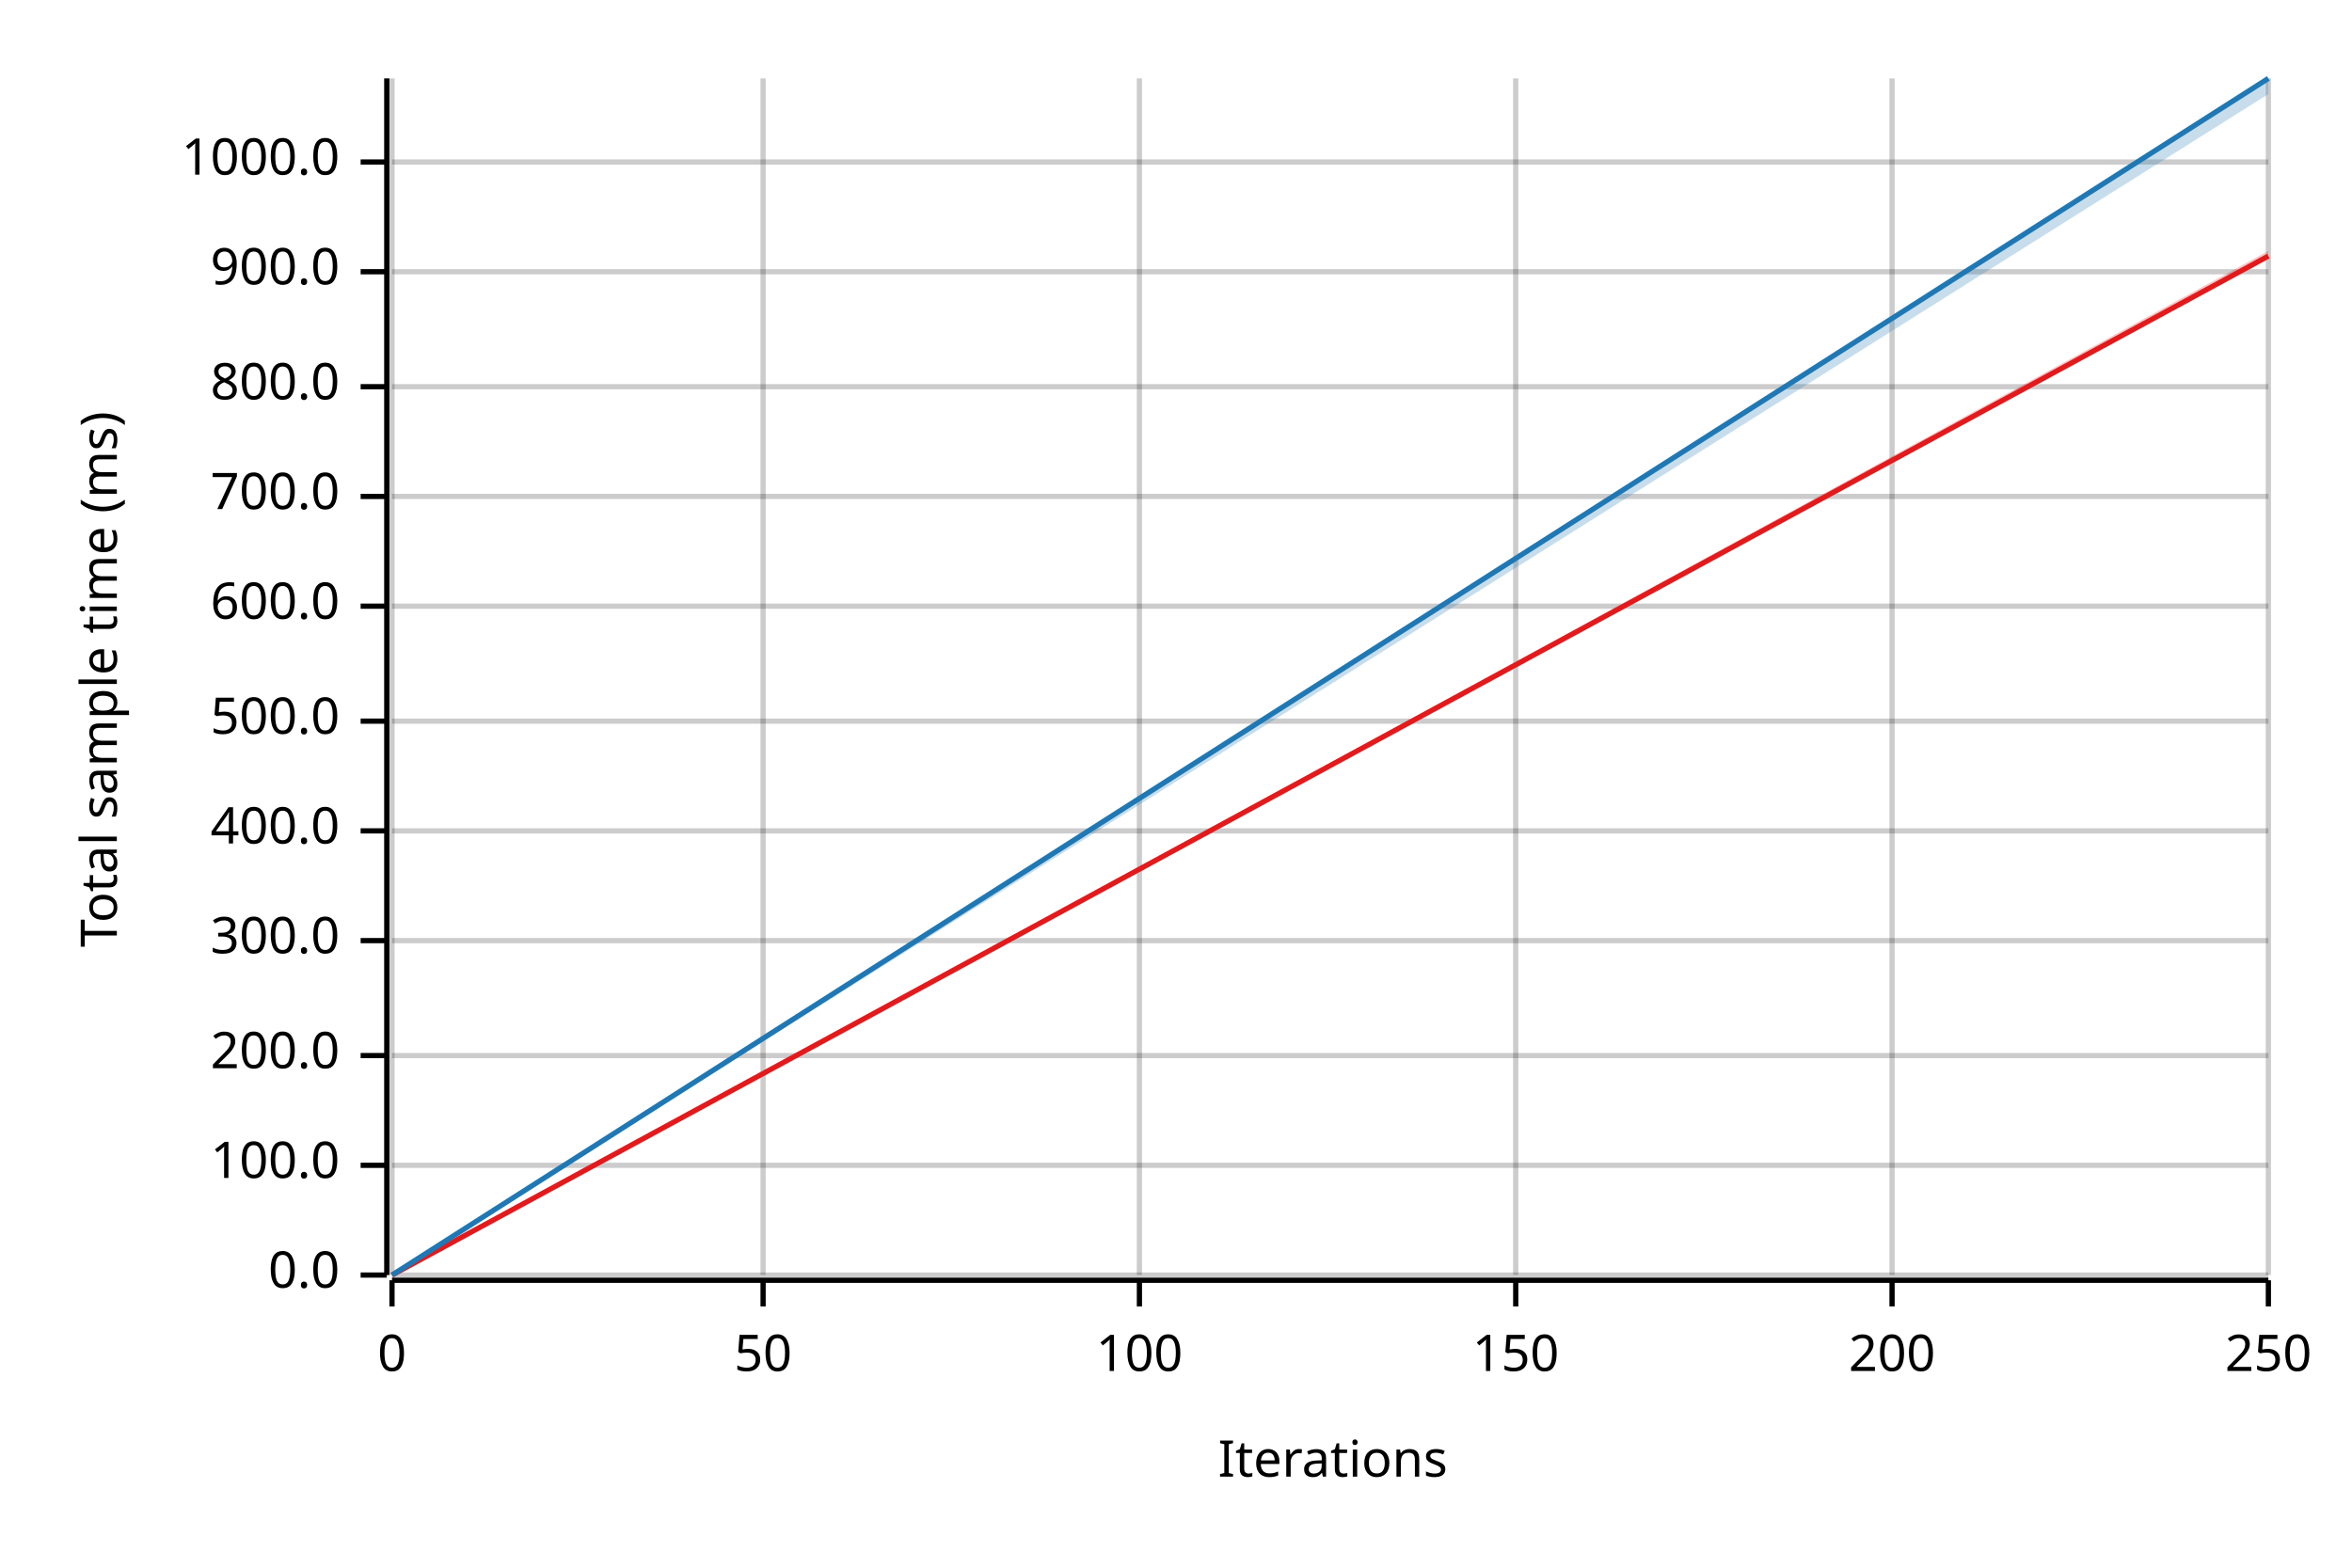
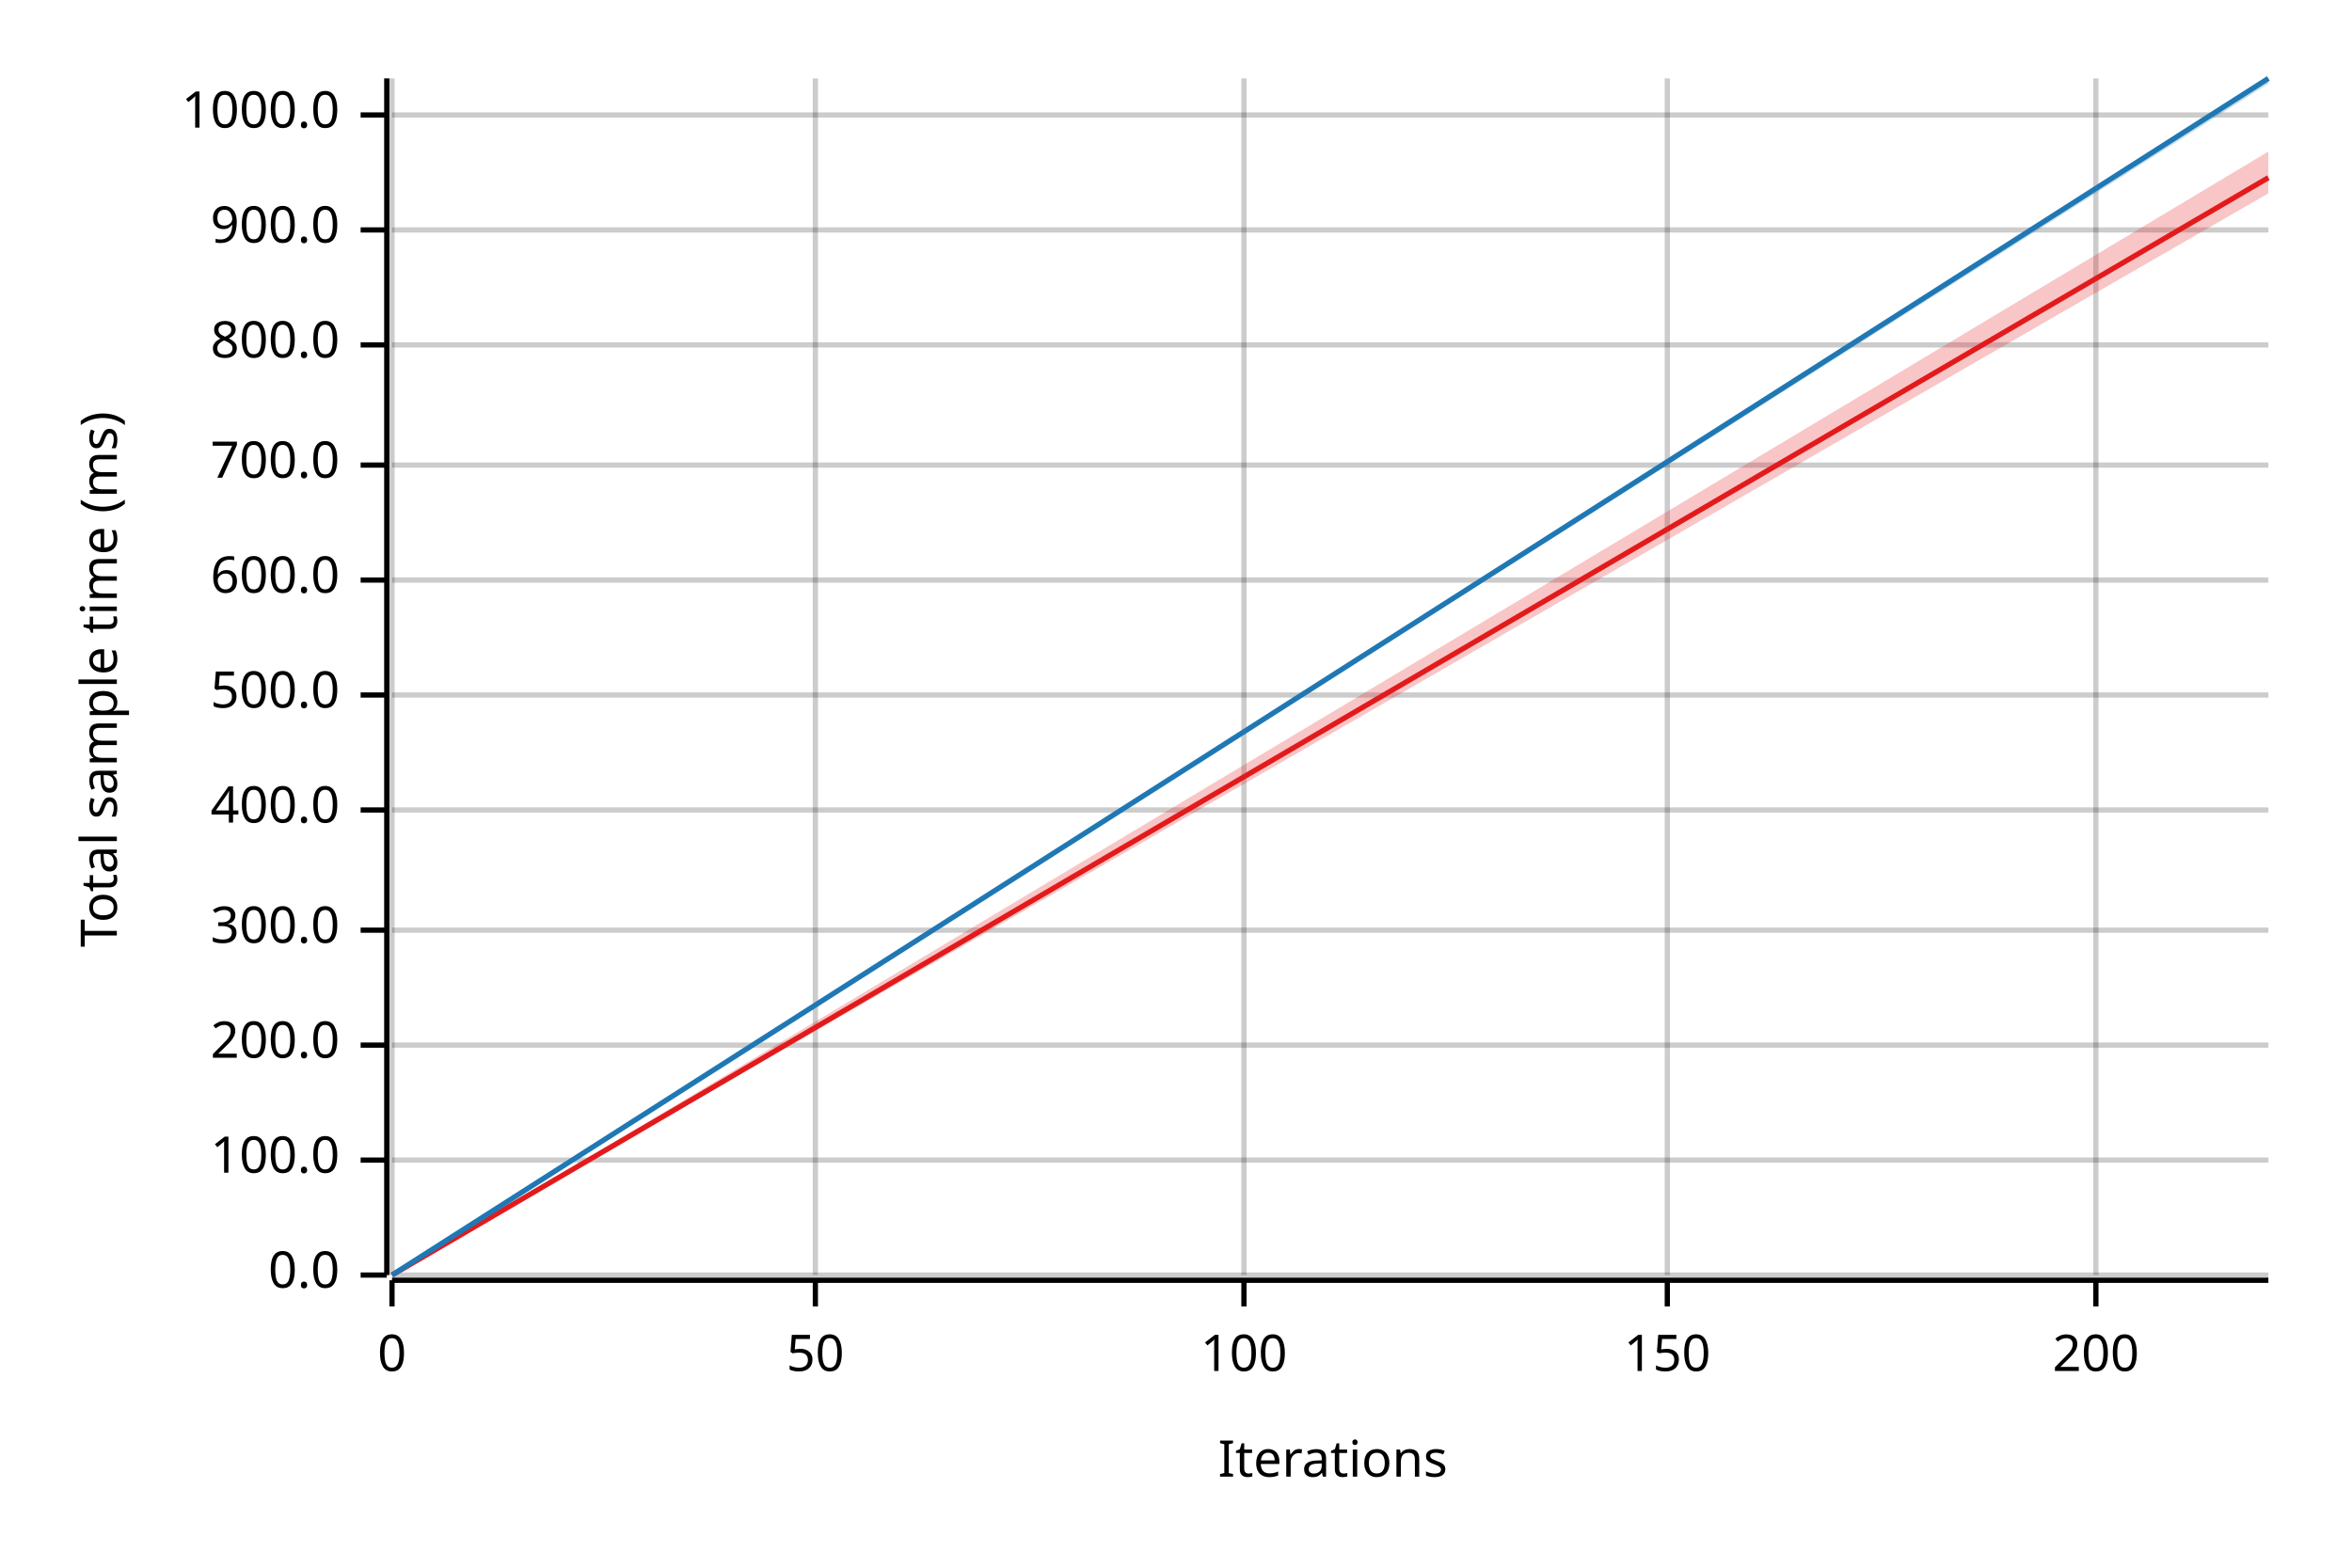
<svg xmlns="http://www.w3.org/2000/svg" width="450" height="300" viewBox="0 0 450 300">
  <text x="15" y="130" dy="0.76em" text-anchor="middle" font-family="sans-serif" font-size="9.677" opacity="1" fill="#000000" transform="rotate(270, 15, 130)">
Total sample time (ms)
</text>
  <text x="255" y="285" dy="-0.5ex" text-anchor="middle" font-family="sans-serif" font-size="9.677" opacity="1" fill="#000000">
Iterations
</text>
  <line opacity="0.2" stroke="#000000" stroke-width="1" x1="75" y1="244" x2="75" y2="15" />
-   <line opacity="0.2" stroke="#000000" stroke-width="1" x1="146" y1="244" x2="146" y2="15" />
-   <line opacity="0.2" stroke="#000000" stroke-width="1" x1="218" y1="244" x2="218" y2="15" />
-   <line opacity="0.2" stroke="#000000" stroke-width="1" x1="290" y1="244" x2="290" y2="15" />
-   <line opacity="0.2" stroke="#000000" stroke-width="1" x1="362" y1="244" x2="362" y2="15" />
-   <line opacity="0.2" stroke="#000000" stroke-width="1" x1="434" y1="244" x2="434" y2="15" />
+   <line opacity="0.2" stroke="#000000" stroke-width="1" x1="156" y1="244" x2="156" y2="15" />
+   <line opacity="0.2" stroke="#000000" stroke-width="1" x1="238" y1="244" x2="238" y2="15" />
+   <line opacity="0.2" stroke="#000000" stroke-width="1" x1="319" y1="244" x2="319" y2="15" />
+   <line opacity="0.2" stroke="#000000" stroke-width="1" x1="401" y1="244" x2="401" y2="15" />
  <line opacity="0.2" stroke="#000000" stroke-width="1" x1="75" y1="244" x2="434" y2="244" />
-   <line opacity="0.2" stroke="#000000" stroke-width="1" x1="75" y1="223" x2="434" y2="223" />
-   <line opacity="0.2" stroke="#000000" stroke-width="1" x1="75" y1="202" x2="434" y2="202" />
-   <line opacity="0.2" stroke="#000000" stroke-width="1" x1="75" y1="180" x2="434" y2="180" />
-   <line opacity="0.2" stroke="#000000" stroke-width="1" x1="75" y1="159" x2="434" y2="159" />
-   <line opacity="0.2" stroke="#000000" stroke-width="1" x1="75" y1="138" x2="434" y2="138" />
-   <line opacity="0.2" stroke="#000000" stroke-width="1" x1="75" y1="116" x2="434" y2="116" />
-   <line opacity="0.2" stroke="#000000" stroke-width="1" x1="75" y1="95" x2="434" y2="95" />
-   <line opacity="0.2" stroke="#000000" stroke-width="1" x1="75" y1="74" x2="434" y2="74" />
-   <line opacity="0.2" stroke="#000000" stroke-width="1" x1="75" y1="52" x2="434" y2="52" />
-   <line opacity="0.2" stroke="#000000" stroke-width="1" x1="75" y1="31" x2="434" y2="31" />
+   <line opacity="0.2" stroke="#000000" stroke-width="1" x1="75" y1="222" x2="434" y2="222" />
+   <line opacity="0.2" stroke="#000000" stroke-width="1" x1="75" y1="200" x2="434" y2="200" />
+   <line opacity="0.2" stroke="#000000" stroke-width="1" x1="75" y1="178" x2="434" y2="178" />
+   <line opacity="0.2" stroke="#000000" stroke-width="1" x1="75" y1="155" x2="434" y2="155" />
+   <line opacity="0.2" stroke="#000000" stroke-width="1" x1="75" y1="133" x2="434" y2="133" />
+   <line opacity="0.2" stroke="#000000" stroke-width="1" x1="75" y1="111" x2="434" y2="111" />
+   <line opacity="0.2" stroke="#000000" stroke-width="1" x1="75" y1="89" x2="434" y2="89" />
+   <line opacity="0.2" stroke="#000000" stroke-width="1" x1="75" y1="66" x2="434" y2="66" />
+   <line opacity="0.2" stroke="#000000" stroke-width="1" x1="75" y1="44" x2="434" y2="44" />
+   <line opacity="0.2" stroke="#000000" stroke-width="1" x1="75" y1="22" x2="434" y2="22" />
  <polyline fill="none" opacity="1" stroke="#000000" stroke-width="1" points="74,15 74,244 " />
  <text x="65" y="244" dy="0.5ex" text-anchor="end" font-family="sans-serif" font-size="9.677" opacity="1" fill="#000000">
0.0
</text>
  <polyline fill="none" opacity="1" stroke="#000000" stroke-width="1" points="69,244 74,244 " />
-   <text x="65" y="223" dy="0.5ex" text-anchor="end" font-family="sans-serif" font-size="9.677" opacity="1" fill="#000000">
+   <text x="65" y="222" dy="0.5ex" text-anchor="end" font-family="sans-serif" font-size="9.677" opacity="1" fill="#000000">
100.0
</text>
-   <polyline fill="none" opacity="1" stroke="#000000" stroke-width="1" points="69,223 74,223 " />
-   <text x="65" y="202" dy="0.5ex" text-anchor="end" font-family="sans-serif" font-size="9.677" opacity="1" fill="#000000">
+   <polyline fill="none" opacity="1" stroke="#000000" stroke-width="1" points="69,222 74,222 " />
+   <text x="65" y="200" dy="0.5ex" text-anchor="end" font-family="sans-serif" font-size="9.677" opacity="1" fill="#000000">
200.0
</text>
-   <polyline fill="none" opacity="1" stroke="#000000" stroke-width="1" points="69,202 74,202 " />
-   <text x="65" y="180" dy="0.5ex" text-anchor="end" font-family="sans-serif" font-size="9.677" opacity="1" fill="#000000">
+   <polyline fill="none" opacity="1" stroke="#000000" stroke-width="1" points="69,200 74,200 " />
+   <text x="65" y="178" dy="0.5ex" text-anchor="end" font-family="sans-serif" font-size="9.677" opacity="1" fill="#000000">
300.0
</text>
-   <polyline fill="none" opacity="1" stroke="#000000" stroke-width="1" points="69,180 74,180 " />
-   <text x="65" y="159" dy="0.5ex" text-anchor="end" font-family="sans-serif" font-size="9.677" opacity="1" fill="#000000">
+   <polyline fill="none" opacity="1" stroke="#000000" stroke-width="1" points="69,178 74,178 " />
+   <text x="65" y="155" dy="0.5ex" text-anchor="end" font-family="sans-serif" font-size="9.677" opacity="1" fill="#000000">
400.0
</text>
-   <polyline fill="none" opacity="1" stroke="#000000" stroke-width="1" points="69,159 74,159 " />
-   <text x="65" y="138" dy="0.5ex" text-anchor="end" font-family="sans-serif" font-size="9.677" opacity="1" fill="#000000">
+   <polyline fill="none" opacity="1" stroke="#000000" stroke-width="1" points="69,155 74,155 " />
+   <text x="65" y="133" dy="0.5ex" text-anchor="end" font-family="sans-serif" font-size="9.677" opacity="1" fill="#000000">
500.0
</text>
-   <polyline fill="none" opacity="1" stroke="#000000" stroke-width="1" points="69,138 74,138 " />
-   <text x="65" y="116" dy="0.5ex" text-anchor="end" font-family="sans-serif" font-size="9.677" opacity="1" fill="#000000">
+   <polyline fill="none" opacity="1" stroke="#000000" stroke-width="1" points="69,133 74,133 " />
+   <text x="65" y="111" dy="0.5ex" text-anchor="end" font-family="sans-serif" font-size="9.677" opacity="1" fill="#000000">
600.0
</text>
-   <polyline fill="none" opacity="1" stroke="#000000" stroke-width="1" points="69,116 74,116 " />
-   <text x="65" y="95" dy="0.5ex" text-anchor="end" font-family="sans-serif" font-size="9.677" opacity="1" fill="#000000">
+   <polyline fill="none" opacity="1" stroke="#000000" stroke-width="1" points="69,111 74,111 " />
+   <text x="65" y="89" dy="0.5ex" text-anchor="end" font-family="sans-serif" font-size="9.677" opacity="1" fill="#000000">
700.0
</text>
-   <polyline fill="none" opacity="1" stroke="#000000" stroke-width="1" points="69,95 74,95 " />
-   <text x="65" y="74" dy="0.5ex" text-anchor="end" font-family="sans-serif" font-size="9.677" opacity="1" fill="#000000">
+   <polyline fill="none" opacity="1" stroke="#000000" stroke-width="1" points="69,89 74,89 " />
+   <text x="65" y="66" dy="0.5ex" text-anchor="end" font-family="sans-serif" font-size="9.677" opacity="1" fill="#000000">
800.0
</text>
-   <polyline fill="none" opacity="1" stroke="#000000" stroke-width="1" points="69,74 74,74 " />
-   <text x="65" y="52" dy="0.5ex" text-anchor="end" font-family="sans-serif" font-size="9.677" opacity="1" fill="#000000">
+   <polyline fill="none" opacity="1" stroke="#000000" stroke-width="1" points="69,66 74,66 " />
+   <text x="65" y="44" dy="0.5ex" text-anchor="end" font-family="sans-serif" font-size="9.677" opacity="1" fill="#000000">
900.0
</text>
-   <polyline fill="none" opacity="1" stroke="#000000" stroke-width="1" points="69,52 74,52 " />
-   <text x="65" y="31" dy="0.5ex" text-anchor="end" font-family="sans-serif" font-size="9.677" opacity="1" fill="#000000">
+   <polyline fill="none" opacity="1" stroke="#000000" stroke-width="1" points="69,44 74,44 " />
+   <text x="65" y="22" dy="0.5ex" text-anchor="end" font-family="sans-serif" font-size="9.677" opacity="1" fill="#000000">
1000.0
</text>
-   <polyline fill="none" opacity="1" stroke="#000000" stroke-width="1" points="69,31 74,31 " />
+   <polyline fill="none" opacity="1" stroke="#000000" stroke-width="1" points="69,22 74,22 " />
  <polyline fill="none" opacity="1" stroke="#000000" stroke-width="1" points="75,245 434,245 " />
  <text x="75" y="255" dy="0.76em" text-anchor="middle" font-family="sans-serif" font-size="9.677" opacity="1" fill="#000000">
0
</text>
  <polyline fill="none" opacity="1" stroke="#000000" stroke-width="1" points="75,245 75,250 " />
-   <text x="146" y="255" dy="0.76em" text-anchor="middle" font-family="sans-serif" font-size="9.677" opacity="1" fill="#000000">
+   <text x="156" y="255" dy="0.76em" text-anchor="middle" font-family="sans-serif" font-size="9.677" opacity="1" fill="#000000">
50
</text>
-   <polyline fill="none" opacity="1" stroke="#000000" stroke-width="1" points="146,245 146,250 " />
-   <text x="218" y="255" dy="0.76em" text-anchor="middle" font-family="sans-serif" font-size="9.677" opacity="1" fill="#000000">
+   <polyline fill="none" opacity="1" stroke="#000000" stroke-width="1" points="156,245 156,250 " />
+   <text x="238" y="255" dy="0.76em" text-anchor="middle" font-family="sans-serif" font-size="9.677" opacity="1" fill="#000000">
100
</text>
-   <polyline fill="none" opacity="1" stroke="#000000" stroke-width="1" points="218,245 218,250 " />
-   <text x="290" y="255" dy="0.76em" text-anchor="middle" font-family="sans-serif" font-size="9.677" opacity="1" fill="#000000">
+   <polyline fill="none" opacity="1" stroke="#000000" stroke-width="1" points="238,245 238,250 " />
+   <text x="319" y="255" dy="0.76em" text-anchor="middle" font-family="sans-serif" font-size="9.677" opacity="1" fill="#000000">
150
</text>
-   <polyline fill="none" opacity="1" stroke="#000000" stroke-width="1" points="290,245 290,250 " />
-   <text x="362" y="255" dy="0.76em" text-anchor="middle" font-family="sans-serif" font-size="9.677" opacity="1" fill="#000000">
+   <polyline fill="none" opacity="1" stroke="#000000" stroke-width="1" points="319,245 319,250 " />
+   <text x="401" y="255" dy="0.76em" text-anchor="middle" font-family="sans-serif" font-size="9.677" opacity="1" fill="#000000">
200
</text>
-   <polyline fill="none" opacity="1" stroke="#000000" stroke-width="1" points="362,245 362,250 " />
-   <text x="434" y="255" dy="0.76em" text-anchor="middle" font-family="sans-serif" font-size="9.677" opacity="1" fill="#000000">
- 250
- </text>
-   <polyline fill="none" opacity="1" stroke="#000000" stroke-width="1" points="434,245 434,250 " />
-   <polyline fill="none" opacity="1" stroke="#E31A1C" stroke-width="1" points="75,244 434,49 " />
-   <polygon opacity="0.25" fill="#E31A1C" points="75,244 434,49 434,48 " />
+   <polyline fill="none" opacity="1" stroke="#000000" stroke-width="1" points="401,245 401,250 " />
+   <polyline fill="none" opacity="1" stroke="#E31A1C" stroke-width="1" points="75,244 434,34 " />
+   <polygon opacity="0.25" fill="#E31A1C" points="75,244 434,37 434,29 " />
  <polyline fill="none" opacity="1" stroke="#1F78B4" stroke-width="1" points="75,244 434,15 " />
-   <polygon opacity="0.25" fill="#1F78B4" points="75,244 434,18 434,15 " />
+   <polygon opacity="0.25" fill="#1F78B4" points="75,244 434,16 434,15 " />
</svg>
